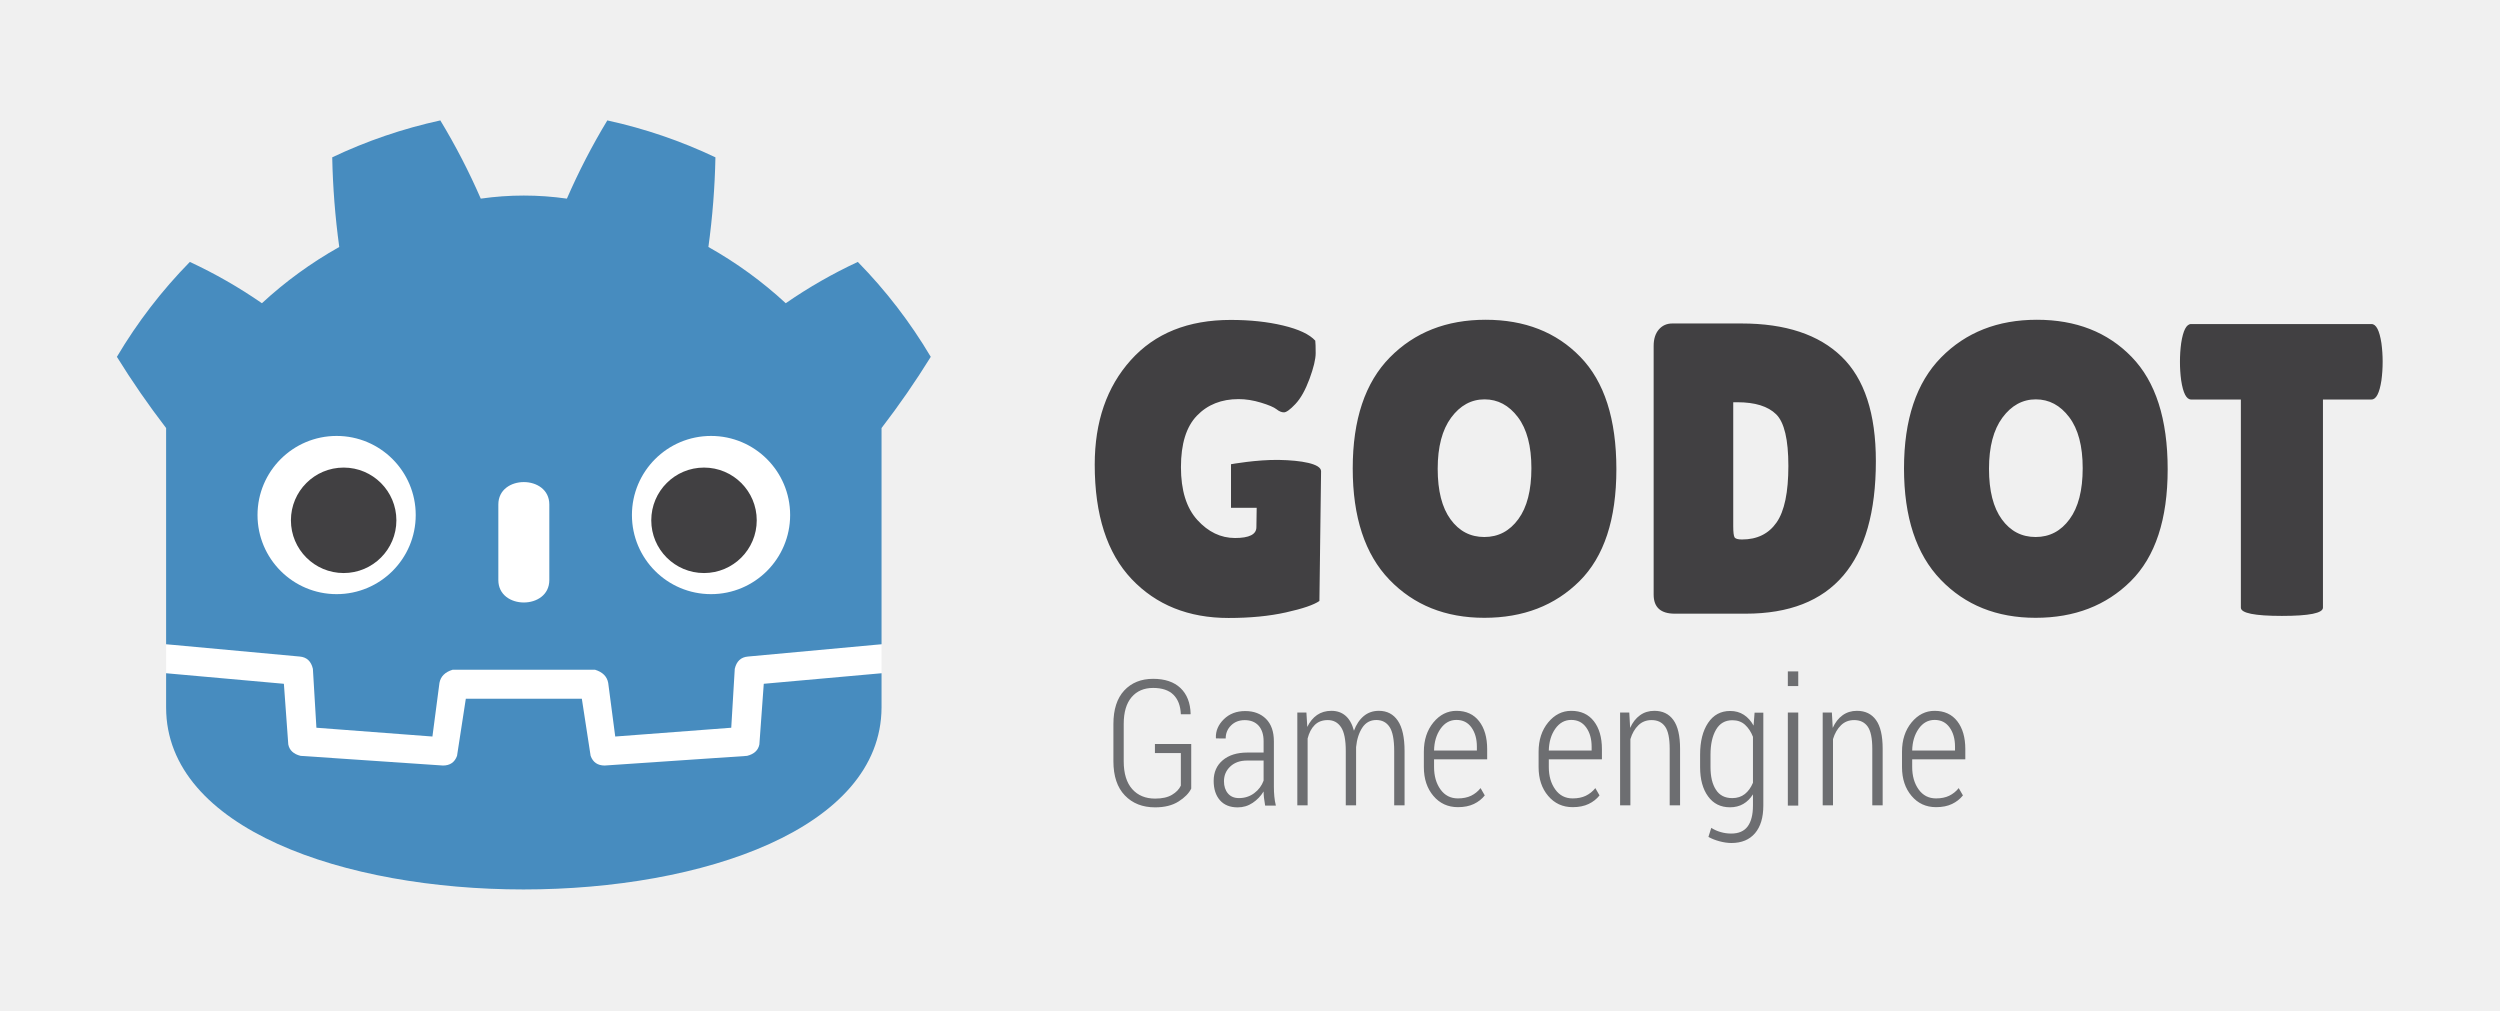
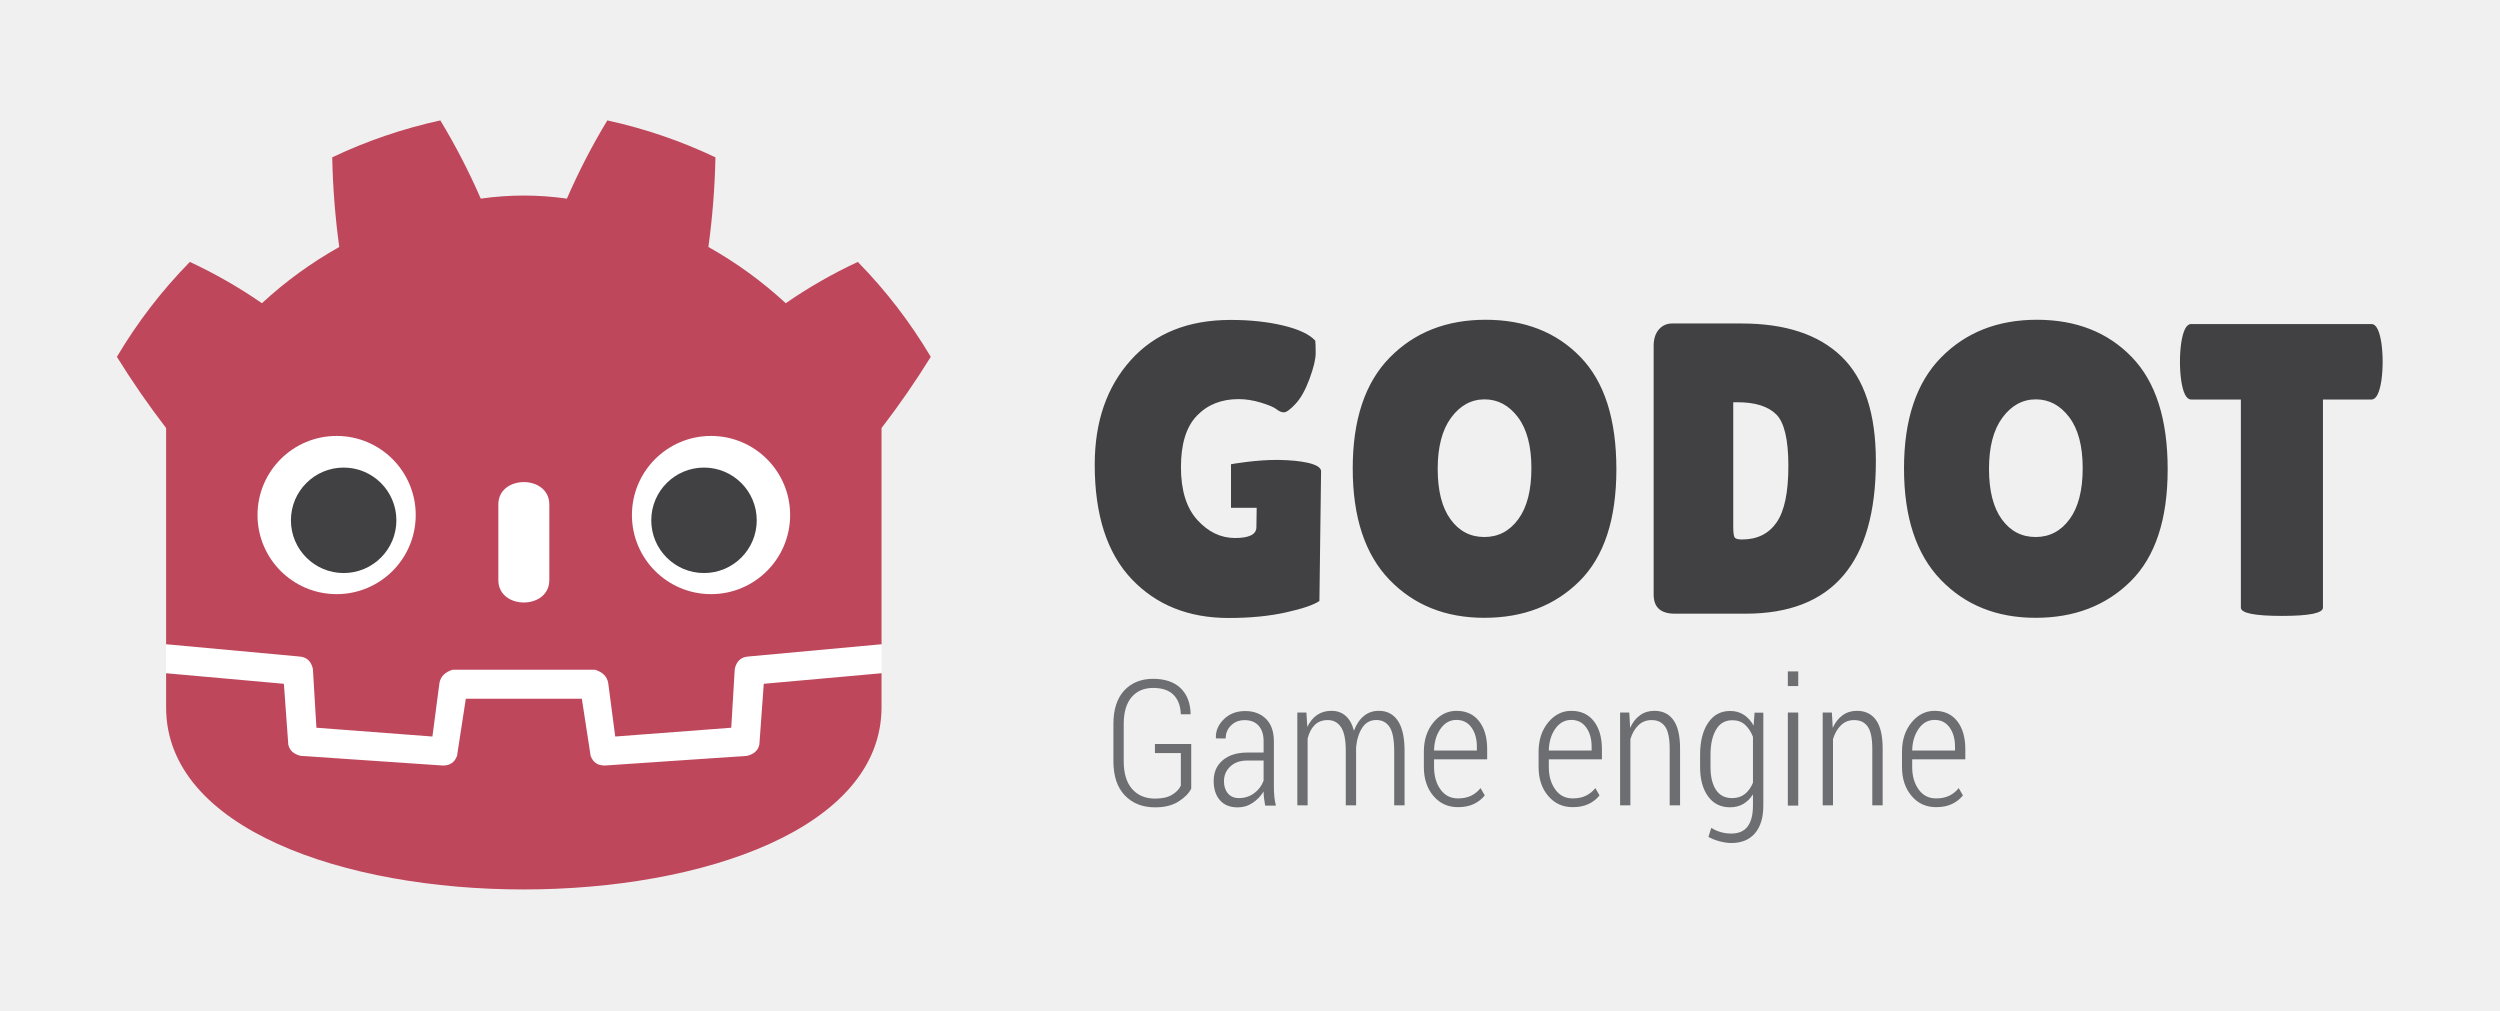
<svg xmlns="http://www.w3.org/2000/svg" width="1024" height="414">
  <path fill="#414042" d="M523.82 188.382c-9.142-.142-19.603 1.764-19.603 1.764v17.842h10.52l-.117 7.953c0 2.946-2.92 4.427-8.747 4.427-5.831 0-10.982-2.47-15.45-7.395-4.48-4.932-6.708-12.141-6.708-21.64 0-9.519 2.176-16.537 6.536-21.065 4.35-4.524 10.05-6.794 17.064-6.794 2.946 0 5.996.476 9.168 1.445 3.174.962 5.293 1.863 6.375 2.707 1.072.867 2.09 1.277 3.056 1.277.96 0 2.513-1.122 4.66-3.392 2.153-2.263 4.082-5.693 5.782-10.267 1.694-4.598 2.543-8.122 2.543-10.621 0-2.48-.054-4.19-.164-5.092-2.379-2.603-6.767-4.666-13.168-6.2-6.39-1.53-13.552-2.289-21.476-2.289-17.438 0-31.073 5.49-40.92 16.47-9.855 10.982-14.773 25.24-14.773 42.79 0 20.607 5.035 36.227 15.103 46.868 10.085 10.64 23.327 15.953 39.743 15.953 8.827 0 16.664-.76 23.51-2.289 6.853-1.523 11.41-3.088 13.676-4.67l.68-53.137c0-3.087-8.149-4.488-17.29-4.645m84.247-24.804c-5.431 0-9.98 2.496-13.671 7.47-3.672 4.98-5.517 11.969-5.517 20.963 0 9.013 1.754 15.914 5.27 20.722 3.508 4.823 8.117 7.225 13.835 7.225 5.715 0 10.358-2.432 13.924-7.313q5.351-7.293 5.353-20.884c0-9.054-1.846-16.023-5.524-20.89q-5.51-7.292-13.67-7.293m-.083 89.477c-15.9 0-28.868-5.203-38.89-15.61q-15.016-15.624-15.017-45.592c0-19.992 5.063-35.128 15.191-45.435 10.131-10.293 23.209-15.444 39.228-15.444 16.016 0 28.954 5.058 38.795 15.204 9.858 10.126 14.778 25.477 14.778 46.009 0 20.546-5.034 35.828-15.114 45.856-10.08 10.008-23.062 15.012-38.971 15.012m101.95-88.298v50.788c0 2.37.176 3.866.515 4.493.337.624 1.358.937 3.052.937 6.232 0 10.954-2.328 14.181-6.97 3.235-4.636 4.835-12.356 4.835-23.168 0-10.817-1.674-17.865-5-21.139-3.344-3.283-8.64-4.94-15.884-4.94zm-32.599 78.798V141.681c0-2.832.704-5.067 2.126-6.724 1.413-1.632 3.25-2.461 5.521-2.461h28.357c17.994 0 31.664 4.54 40.994 13.597 9.347 9.054 14.02 23.31 14.02 42.784 0 41.66-17.778 62.486-53.326 62.486h-29.03c-5.769 0-8.662-2.597-8.662-7.808m156.544-79.977c-5.432 0-9.994 2.496-13.678 7.47q-5.507 7.471-5.508 20.963c0 9.013 1.758 15.914 5.262 20.722 3.505 4.823 8.119 7.225 13.837 7.225 5.717 0 10.363-2.432 13.924-7.313q5.354-7.293 5.355-20.884c0-9.054-1.843-16.023-5.522-20.89-3.68-4.861-8.23-7.293-13.67-7.293m-.087 89.477q-23.86 0-38.88-15.61-15.03-15.624-15.03-45.592c0-19.992 5.065-35.128 15.191-45.435 10.139-10.293 23.209-15.444 39.233-15.444 16.02 0 28.946 5.058 38.8 15.204 9.85 10.126 14.772 25.477 14.772 46.009 0 20.546-5.037 35.828-15.115 45.856-10.076 10.008-23.07 15.012-38.971 15.012m117.69-4.17c0 2.251-5.597 3.392-16.809 3.392-11.202 0-16.815-1.141-16.815-3.392v-85.248h-20.371c-1.928 0-3.286-2.597-4.077-7.818a56 56 0 0 1-.501-7.636c0-2.592.162-5.146.501-7.636.79-5.205 2.15-7.823 4.077-7.823h73.864c1.924 0 3.277 2.617 4.078 7.823.333 2.49.505 5.043.505 7.636 0 2.608-.172 5.152-.505 7.637-.8 5.22-2.154 7.817-4.078 7.817h-19.87z" />
  <path fill="#6d6e71" d="M487.93 322.997c-.94 1.926-2.664 3.691-5.188 5.289-2.52 1.607-5.722 2.406-9.611 2.406-5.132 0-9.259-1.617-12.394-4.887-3.122-3.243-4.686-7.92-4.686-14.022V296.57c0-5.97 1.473-10.548 4.431-13.743 2.95-3.17 6.903-4.78 11.84-4.78 4.824 0 8.564 1.27 11.212 3.781 2.639 2.519 4.025 6.038 4.146 10.532l-.066.2h-3.94c-.14-3.443-1.14-6.101-3.022-7.979-1.871-1.861-4.655-2.803-8.33-2.803-3.72 0-6.668 1.259-8.823 3.785-2.15 2.518-3.224 6.17-3.224 10.968v15.301q.001 7.462 3.476 11.382c2.316 2.592 5.438 3.892 9.38 3.892 2.876 0 5.19-.51 6.92-1.554 1.738-1.028 2.942-2.285 3.624-3.775V308.45h-10.618v-3.704h14.873zm19.557 3.902c2.336 0 4.416-.661 6.232-2.01 1.82-1.353 3.096-3.063 3.852-5.146v-8.224h-6.756q-4.31 0-6.896 2.442c-1.726 1.617-2.581 3.637-2.581 6.037 0 2.03.534 3.696 1.616 4.981 1.08 1.289 2.59 1.92 4.533 1.92m10.715 3.068a99 99 0 0 1-.48-3.225 22 22 0 0 1-.15-2.562 14.9 14.9 0 0 1-4.483 4.675c-1.836 1.236-3.878 1.848-6.128 1.848-3.147 0-5.567-.975-7.28-2.927-1.702-1.96-2.563-4.6-2.563-7.936 0-3.523 1.237-6.35 3.72-8.448 2.48-2.098 5.85-3.147 10.09-3.147h6.643v-4.672c0-2.686-.686-4.802-2.032-6.331-1.375-1.51-3.264-2.275-5.701-2.275-2.268 0-4.139.722-5.608 2.182-1.463 1.45-2.19 3.224-2.19 5.337l-3.944-.035-.07-.206c-.11-2.866.973-5.4 3.261-7.646 2.279-2.24 5.203-3.352 8.761-3.352 3.517 0 6.347 1.069 8.509 3.2q3.224 3.227 3.226 9.21v18.645c0 1.358.064 2.677.183 3.936a25 25 0 0 0 .627 3.729zm16.905-38.108.36 5.9c1-2.112 2.339-3.739 3.998-4.896q2.498-1.711 5.874-1.711c2.296 0 4.232.668 5.794 2.02 1.562 1.347 2.714 3.387 3.446 6.127.938-2.529 2.264-4.528 3.986-5.975 1.722-1.45 3.812-2.172 6.23-2.172 3.335 0 5.923 1.35 7.755 4.05 1.841 2.705 2.759 6.856 2.759 12.464v22.207h-4.246v-22.28c0-4.663-.645-7.946-1.9-9.834-1.261-1.89-3.071-2.842-5.41-2.842-2.462 0-4.384 1.04-5.767 3.152-1.375 2.112-2.223 4.754-2.531 7.945v23.86h-4.224v-22.258c0-4.554-.639-7.812-1.945-9.759-1.299-1.946-3.107-2.912-5.427-2.912-2.218 0-4.013.677-5.358 2.02-1.353 1.349-2.315 3.195-2.899 5.538v27.369h-4.22v-38.014zm61.457 3.021q-3.966 0-6.517 3.613c-1.705 2.415-2.585 5.392-2.656 8.938h17.537v-1.626c0-3.137-.736-5.75-2.21-7.822-1.482-2.075-3.53-3.103-6.154-3.103m.598 35.735c-4.099 0-7.451-1.543-10.055-4.621q-3.895-4.61-3.896-11.793v-6.313c0-4.798 1.303-8.798 3.912-11.979 2.616-3.167 5.758-4.75 9.441-4.75 3.983 0 7.068 1.413 9.27 4.246q3.313 4.257 3.312 11.434v4.171H587.39v3.162c0 3.68.882 6.744 2.635 9.19 1.757 2.45 4.144 3.666 7.136 3.666 2.077 0 3.888-.367 5.396-1.089a11.1 11.1 0 0 0 3.877-3.132l1.728 2.99c-1.148 1.456-2.634 2.633-4.45 3.505-1.811.868-4 1.312-6.551 1.312m46.411-35.734q-3.976 0-6.528 3.613-2.54 3.62-2.652 8.938h17.54v-1.626c0-3.137-.733-5.75-2.216-7.822-1.475-2.075-3.52-3.103-6.144-3.103m.593 35.735c-4.1 0-7.446-1.543-10.045-4.621q-3.91-4.61-3.91-11.793v-6.313c0-4.798 1.309-8.798 3.913-11.979 2.623-3.167 5.766-4.75 9.45-4.75 3.975 0 7.072 1.413 9.27 4.246 2.2 2.837 3.304 6.65 3.304 11.434v4.171h-21.755v3.162q0 5.52 2.647 9.19c1.747 2.45 4.124 3.666 7.125 3.666 2.087 0 3.888-.367 5.392-1.089a11.2 11.2 0 0 0 3.894-3.132l1.717 2.99c-1.15 1.456-2.633 2.633-4.451 3.505-1.81.868-3.997 1.312-6.55 1.312m23.189-38.755.345 6.284c1.014-2.23 2.353-3.962 4.034-5.166 1.667-1.21 3.63-1.824 5.887-1.824 3.396 0 5.998 1.256 7.804 3.78 1.826 2.518 2.73 6.434 2.73 11.749v23.191h-4.249V306.72c0-4.343-.636-7.377-1.9-9.137-1.258-1.76-3.107-2.636-5.513-2.636-2.158 0-3.968.701-5.419 2.126-1.457 1.412-2.543 3.294-3.267 5.666v27.134h-4.219V291.86zm33.27 22.395c0 3.858.73 6.926 2.213 9.208 1.465 2.304 3.695 3.443 6.671 3.443 2.04 0 3.757-.544 5.167-1.657 1.405-1.113 2.514-2.662 3.336-4.627V301.79c-.79-2.025-1.874-3.66-3.244-4.92-1.368-1.24-3.102-1.863-5.186-1.863-2.97 0-5.216 1.294-6.708 3.891-1.502 2.603-2.25 5.995-2.25 10.161zm-4.262-5.195c0-5.386 1.088-9.714 3.274-12.975 2.169-3.245 5.187-4.871 9.03-4.871 2.134 0 4.007.52 5.607 1.564 1.603 1.024 2.928 2.523 3.992 4.43l.412-5.287h3.581v38.048c0 4.871-1.13 8.646-3.4 11.317-2.271 2.66-5.499 4.009-9.666 4.009-1.5 0-3.11-.235-4.832-.691-1.724-.456-3.252-1.054-4.59-1.805l1.168-3.704a14.1 14.1 0 0 0 3.831 1.716 15.2 15.2 0 0 0 4.352.616q4.536-.001 6.71-2.905c1.452-1.961 2.18-4.798 2.18-8.553v-4.597c-1.079 1.71-2.402 3.024-3.97 3.93-1.563.912-3.39 1.368-5.448 1.368-3.818 0-6.814-1.496-8.976-4.486-2.167-2.983-3.255-6.965-3.255-11.93zm40.2 20.916h-4.266V291.86h4.266zm0-48.968h-4.266v-6.005h4.266zm13.774 10.852.346 6.284c1.016-2.23 2.35-3.962 4.027-5.166 1.677-1.21 3.643-1.824 5.89-1.824 3.397 0 6.01 1.256 7.82 3.78 1.821 2.518 2.717 6.434 2.717 11.749v23.191h-4.248V306.72c0-4.343-.635-7.377-1.897-9.137-1.268-1.76-3.103-2.636-5.517-2.636-2.157 0-3.962.701-5.412 2.126-1.455 1.412-2.545 3.294-3.266 5.666v27.134h-4.224V291.86zm42.074 3.021q-3.978 0-6.518 3.613-2.547 3.62-2.66 8.938h17.54v-1.626c0-3.137-.731-5.75-2.21-7.822-1.476-2.075-3.525-3.103-6.152-3.103m.602 35.735c-4.11 0-7.456-1.543-10.048-4.621q-3.903-4.61-3.903-11.793v-6.313c0-4.798 1.302-8.798 3.91-11.979q3.924-4.75 9.439-4.75c3.978 0 7.077 1.413 9.283 4.246 2.197 2.837 3.3 6.65 3.3 11.434v4.171h-21.76v3.162c0 3.68.887 6.744 2.642 9.19 1.754 2.45 4.133 3.666 7.137 3.666 2.08 0 3.88-.367 5.382-1.089a11.16 11.16 0 0 0 3.897-3.132l1.725 2.99c-1.156 1.456-2.64 2.633-4.454 3.505-1.81.868-3.998 1.312-6.55 1.312" />
  <g fill="#fff" transform="matrix(.36 0 0 .36 30.24 21.6)">
    <path d="M105 673v33q407 354 814 0v-33z" />
-     <path fill="#478cbf" d="m105 673 152 14q12 1 15 14l4 67 132 10 8-61q2-11 15-15h162q13 4 15 15l8 61 132-10 4-67q3-13 15-14l152-14V427q30-39 56-81-35-59-83-108-43 20-82 47-40-37-88-64 7-51 8-102-59-28-123-42-26 43-46 89-49-7-98 0-20-46-46-89-64 14-123 42 1 51 8 102-48 27-88 64-39-27-82-47-48 49-83 108 26 42 56 81zm0 33v39c0 276 813 276 814 0v-39l-134 12-5 69q-2 10-14 13l-162 11q-12 0-16-11l-10-65H446l-10 65q-4 11-16 11l-162-11q-12-3-14-13l-5-69z" />
+     <path fill="#bf475c" d="m105 673 152 14q12 1 15 14l4 67 132 10 8-61q2-11 15-15h162q13 4 15 15l8 61 132-10 4-67q3-13 15-14l152-14V427q30-39 56-81-35-59-83-108-43 20-82 47-40-37-88-64 7-51 8-102-59-28-123-42-26 43-46 89-49-7-98 0-20-46-46-89-64 14-123 42 1 51 8 102-48 27-88 64-39-27-82-47-48 49-83 108 26 42 56 81zm0 33v39c0 276 813 276 814 0v-39l-134 12-5 69q-2 10-14 13l-162 11q-12 0-16-11l-10-65H446l-10 65q-4 11-16 11l-162-11q-12-3-14-13l-5-69z" />
    <path d="M483 600c0 34 58 34 58 0v-86c0-34-58-34-58 0z" />
    <circle cx="725" cy="526" r="90" />
    <circle cx="299" cy="526" r="90" />
  </g>
  <g fill="#414042" transform="matrix(.36 0 0 .36 30.24 21.6)">
    <circle cx="307" cy="532" r="60" />
    <circle cx="717" cy="532" r="60" />
  </g>
</svg>
